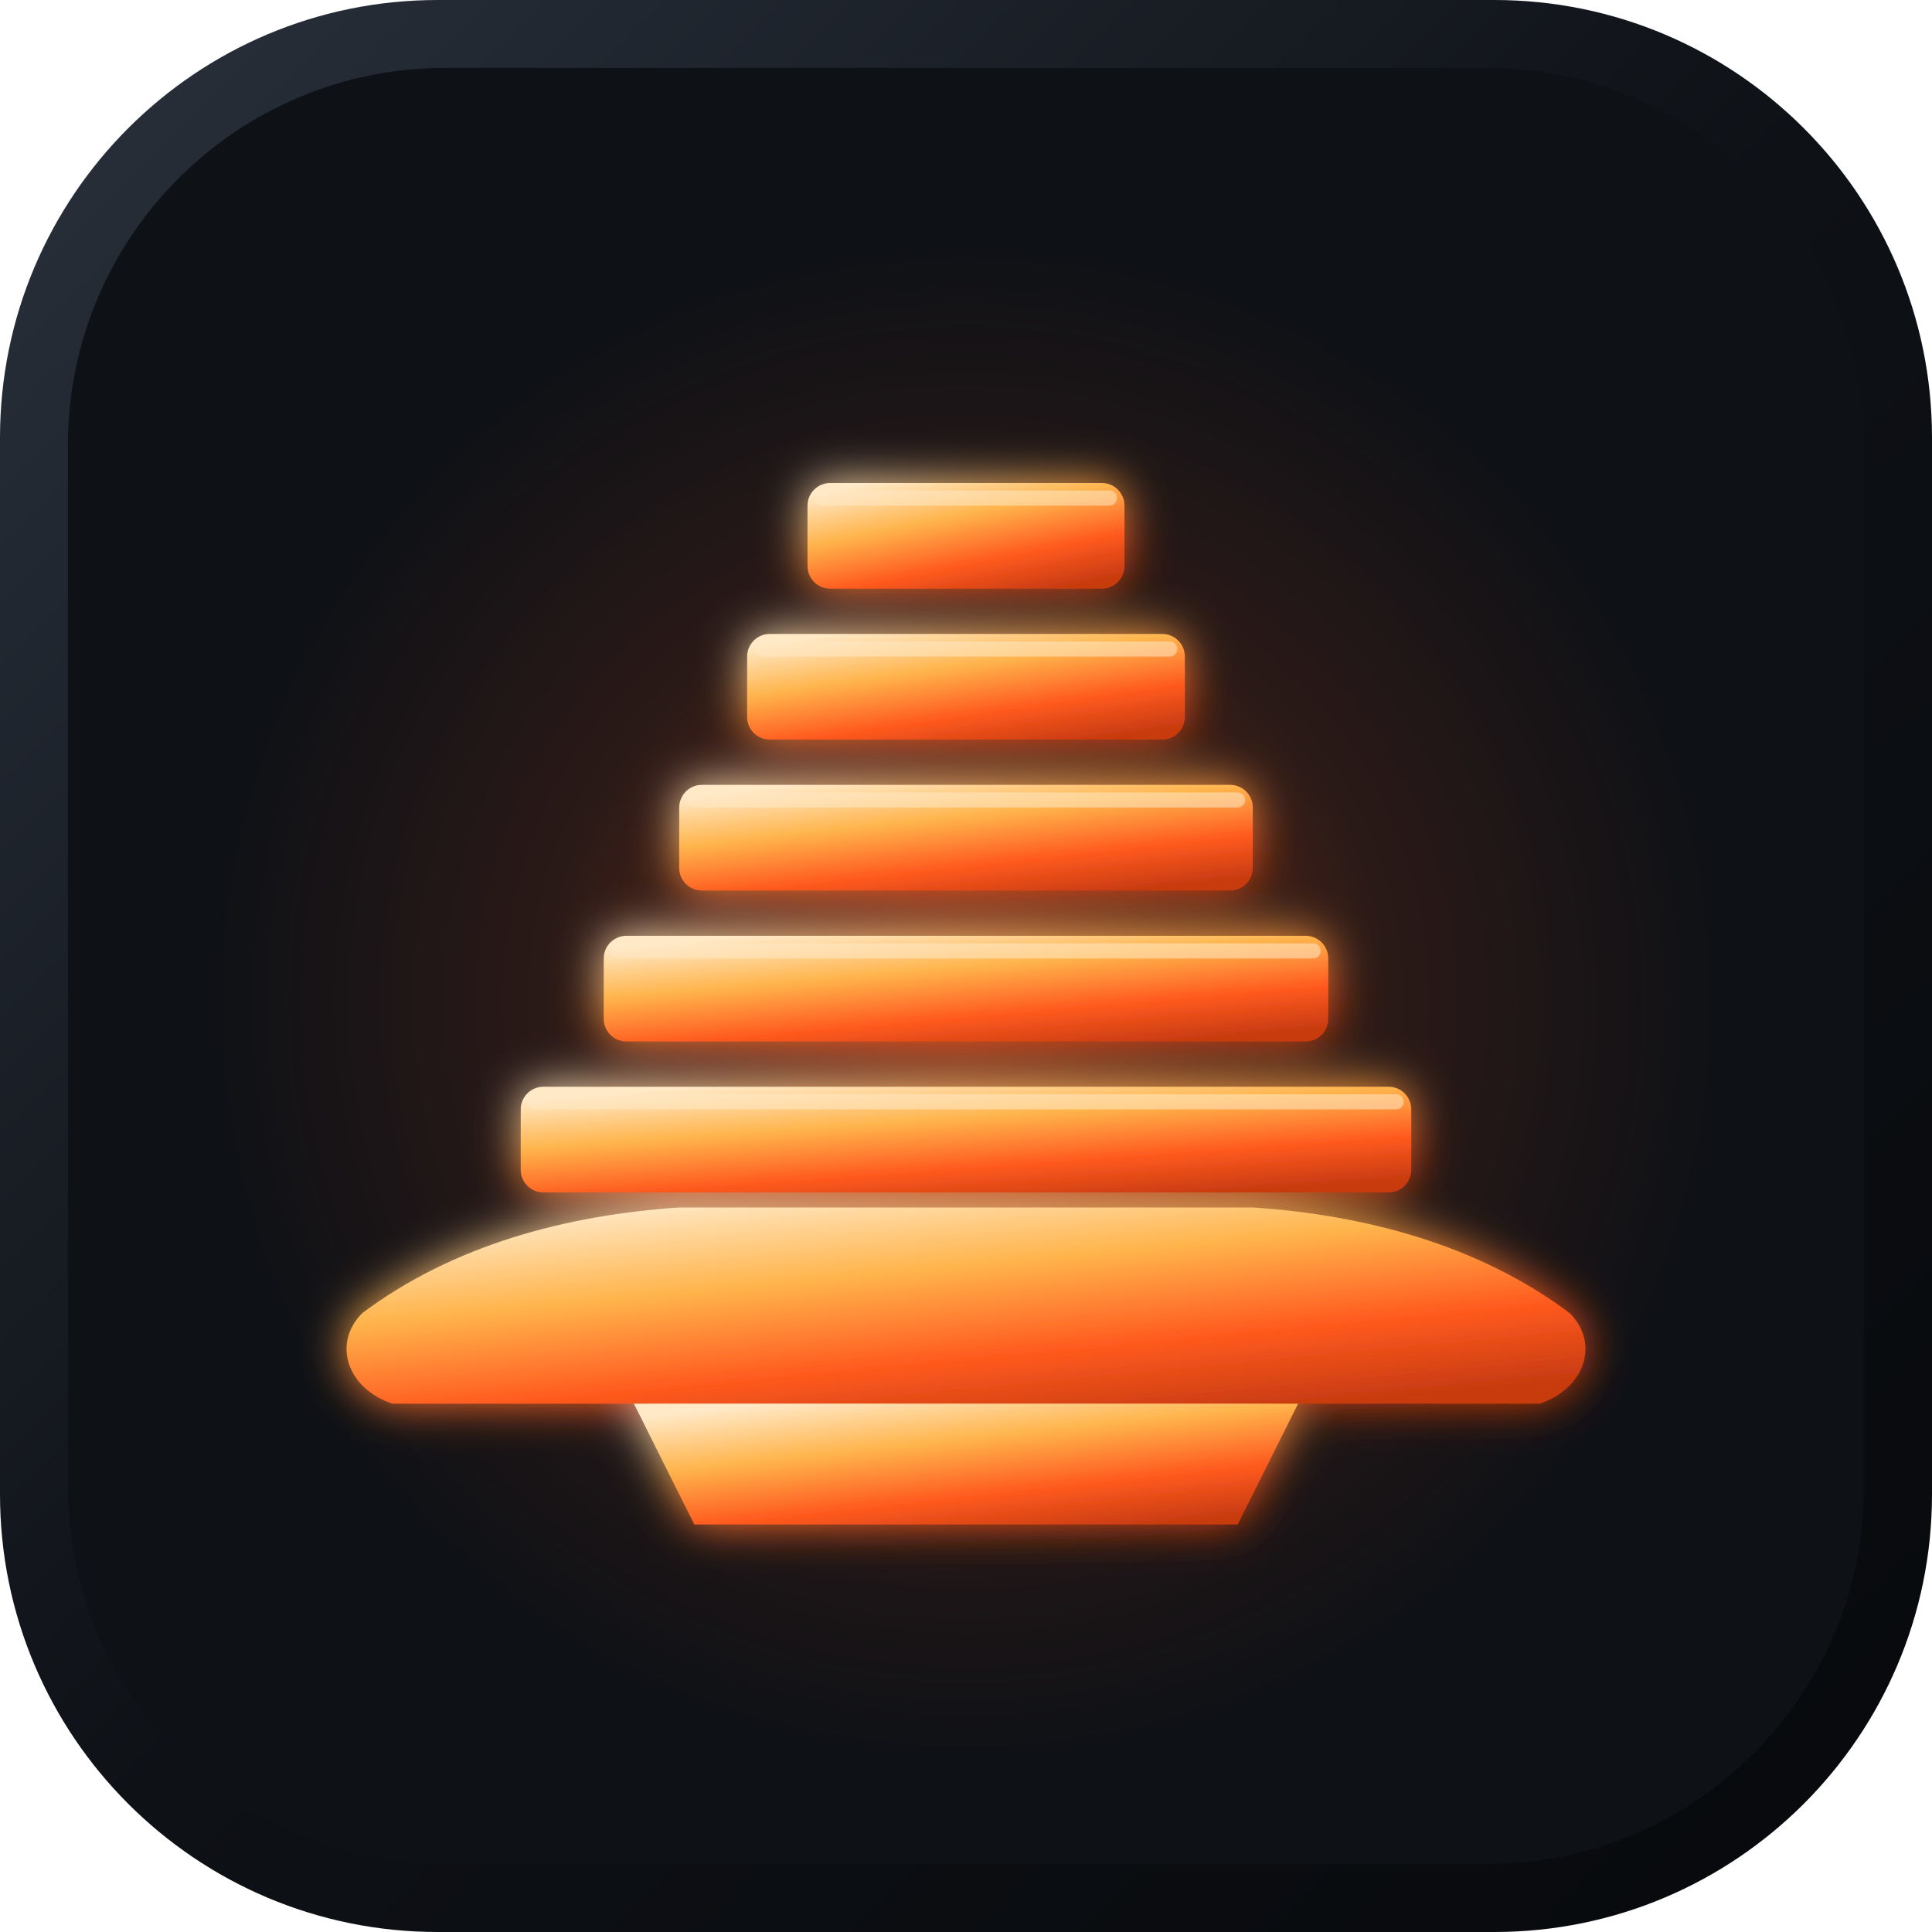
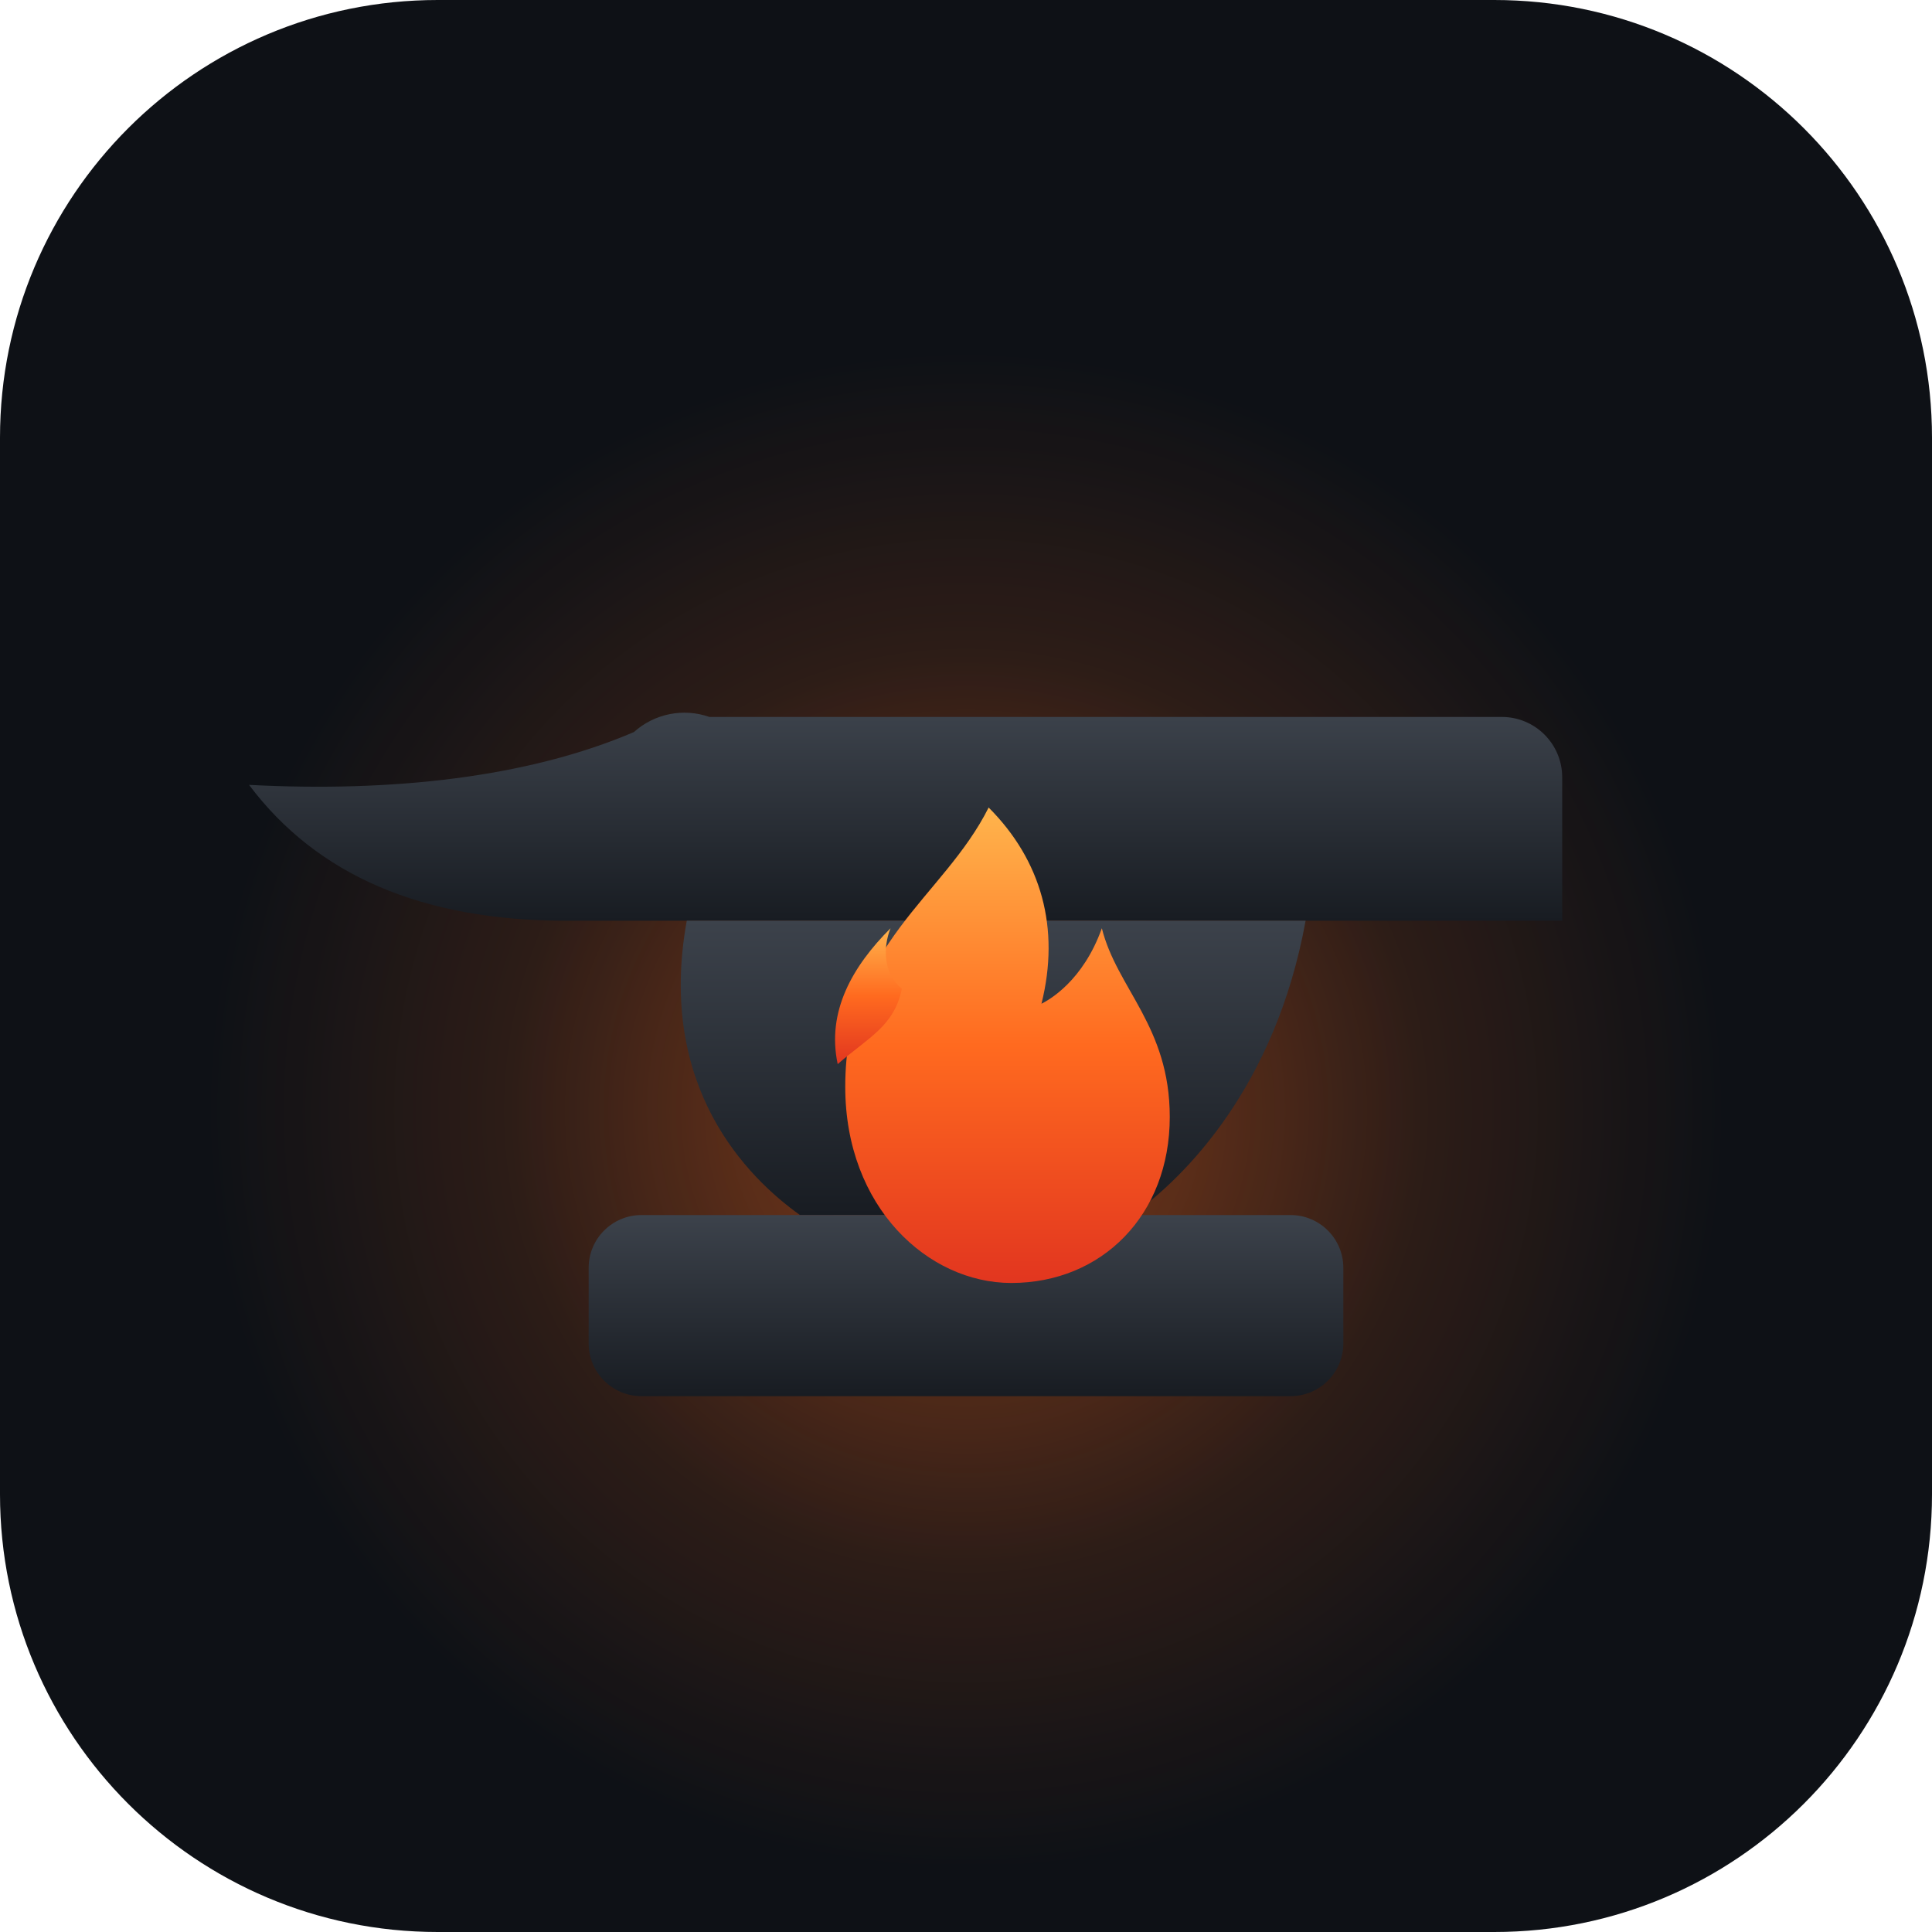
<svg xmlns="http://www.w3.org/2000/svg" viewBox="0 0 512 512">
  <defs>
-     <linearGradient id="molten" x1="0.2" y1="0" x2="0.8" y2="1">
-       <stop offset="0" stop-color="#ffe9c7" />
-       <stop offset="0.35" stop-color="#ffb44c" />
-       <stop offset="0.7" stop-color="#ff5a1f" />
-       <stop offset="1" stop-color="#c73a10" />
+     <linearGradient id="anvil" x1="0" y1="0" x2="0" y2="1">
+       <stop offset="0" stop-color="#3c424b" />
+       <stop offset="1" stop-color="#181c22" />
    </linearGradient>
-     <linearGradient id="bevel" x1="0" y1="0" x2="1" y2="1">
-       <stop offset="0" stop-color="#2a323d" />
-       <stop offset="0.5" stop-color="#0e1116" />
-       <stop offset="1" stop-color="#07090c" />
+     <linearGradient id="flame" x1="0.5" y1="1" x2="0.5" y2="0">
+       <stop offset="0" stop-color="#e2361f" />
+       <stop offset="0.5" stop-color="#ff6a1f" />
+       <stop offset="1" stop-color="#ffb44c" />
    </linearGradient>
-     <radialGradient id="glow" cx="50%" cy="52%" r="42%">
-       <stop offset="0" stop-color="#ff5a1f" stop-opacity="0.45" />
-       <stop offset="0.55" stop-color="#ff5a1f" stop-opacity="0.12" />
-       <stop offset="1" stop-color="#ff5a1f" stop-opacity="0" />
+     <radialGradient id="glow" cx="50%" cy="58%" r="42%">
+       <stop offset="0" stop-color="#ff6a1f" stop-opacity="0.5" />
+       <stop offset="0.6" stop-color="#ff6a1f" stop-opacity="0.13" />
+       <stop offset="1" stop-color="#ff6a1f" stop-opacity="0" />
    </radialGradient>
-     <filter id="soft" x="-20%" y="-20%" width="140%" height="140%">
-       <feGaussianBlur stdDeviation="6" result="b" />
-       <feMerge>
-         <feMergeNode in="b" />
-         <feMergeNode in="SourceGraphic" />
-       </feMerge>
-     </filter>
  </defs>
-   <rect width="512" height="512" rx="116" fill="url(#bevel)" />
-   <rect x="18" y="18" width="476" height="476" rx="100" fill="#0e1116" />
+   <rect width="512" height="512" rx="116" fill="#0e1116" />
  <rect x="18" y="18" width="476" height="476" rx="100" fill="url(#glow)" />
-   <g filter="url(#soft)" fill="url(#molten)">
-     <rect x="214" y="128" width="84" height="28" rx="6" />
-     <rect x="198" y="168" width="116" height="28" rx="6" />
-     <rect x="180" y="208" width="152" height="28" rx="6" />
-     <rect x="160" y="248" width="192" height="28" rx="6" />
-     <rect x="138" y="288" width="236" height="28" rx="6" />
-     <path d="M96 348              C120 330, 150 322, 180 320              H332              C362 322, 392 330, 416 348              C424 356, 420 368, 408 372              H104              C92 368, 88 356, 96 348Z" />
-     <path d="M168 372 H344 L328 404 H184 Z" />
+   <g fill="url(#anvil)">
+     <path d="M188 190              H398 A16 16 0 0 1 414 206 V244 H150              C112 244, 84 232, 66 208              C104 210, 140 206, 168 194              A20 20 0 0 1 188 190Z" />
+     <path d="M182 244 H346              C338 288, 314 312, 300 322              H212 C198 312, 174 288, 182 244Z" />
+     <path d="M170 322 H342              A14 14 0 0 1 356 336 V356              A14 14 0 0 1 342 370 H170              A14 14 0 0 1 156 356 V336              A14 14 0 0 1 170 322Z" />
  </g>
-   <g fill="#ffe9c7" opacity="0.55">
-     <rect x="216" y="130" width="80" height="4" rx="2" />
-     <rect x="200" y="170" width="112" height="4" rx="2" />
-     <rect x="182" y="210" width="148" height="4" rx="2" />
-     <rect x="162" y="250" width="188" height="4" rx="2" />
-     <rect x="140" y="290" width="232" height="4" rx="2" />
+   <g fill="url(#flame)">
+     <path d="M262 214              C250 238, 224 250, 224 288              C224 320, 246 340, 268 340              C292 340, 310 322, 310 296              C310 272, 296 262, 292 246              C287 260, 278 265, 276 266              C281 246, 276 228, 262 214Z" />
+     <path d="M236 246              C226 256, 219 268, 222 282              C230 275, 237 272, 239 262              C234 258, 234 251, 236 246Z" />
  </g>
</svg>
